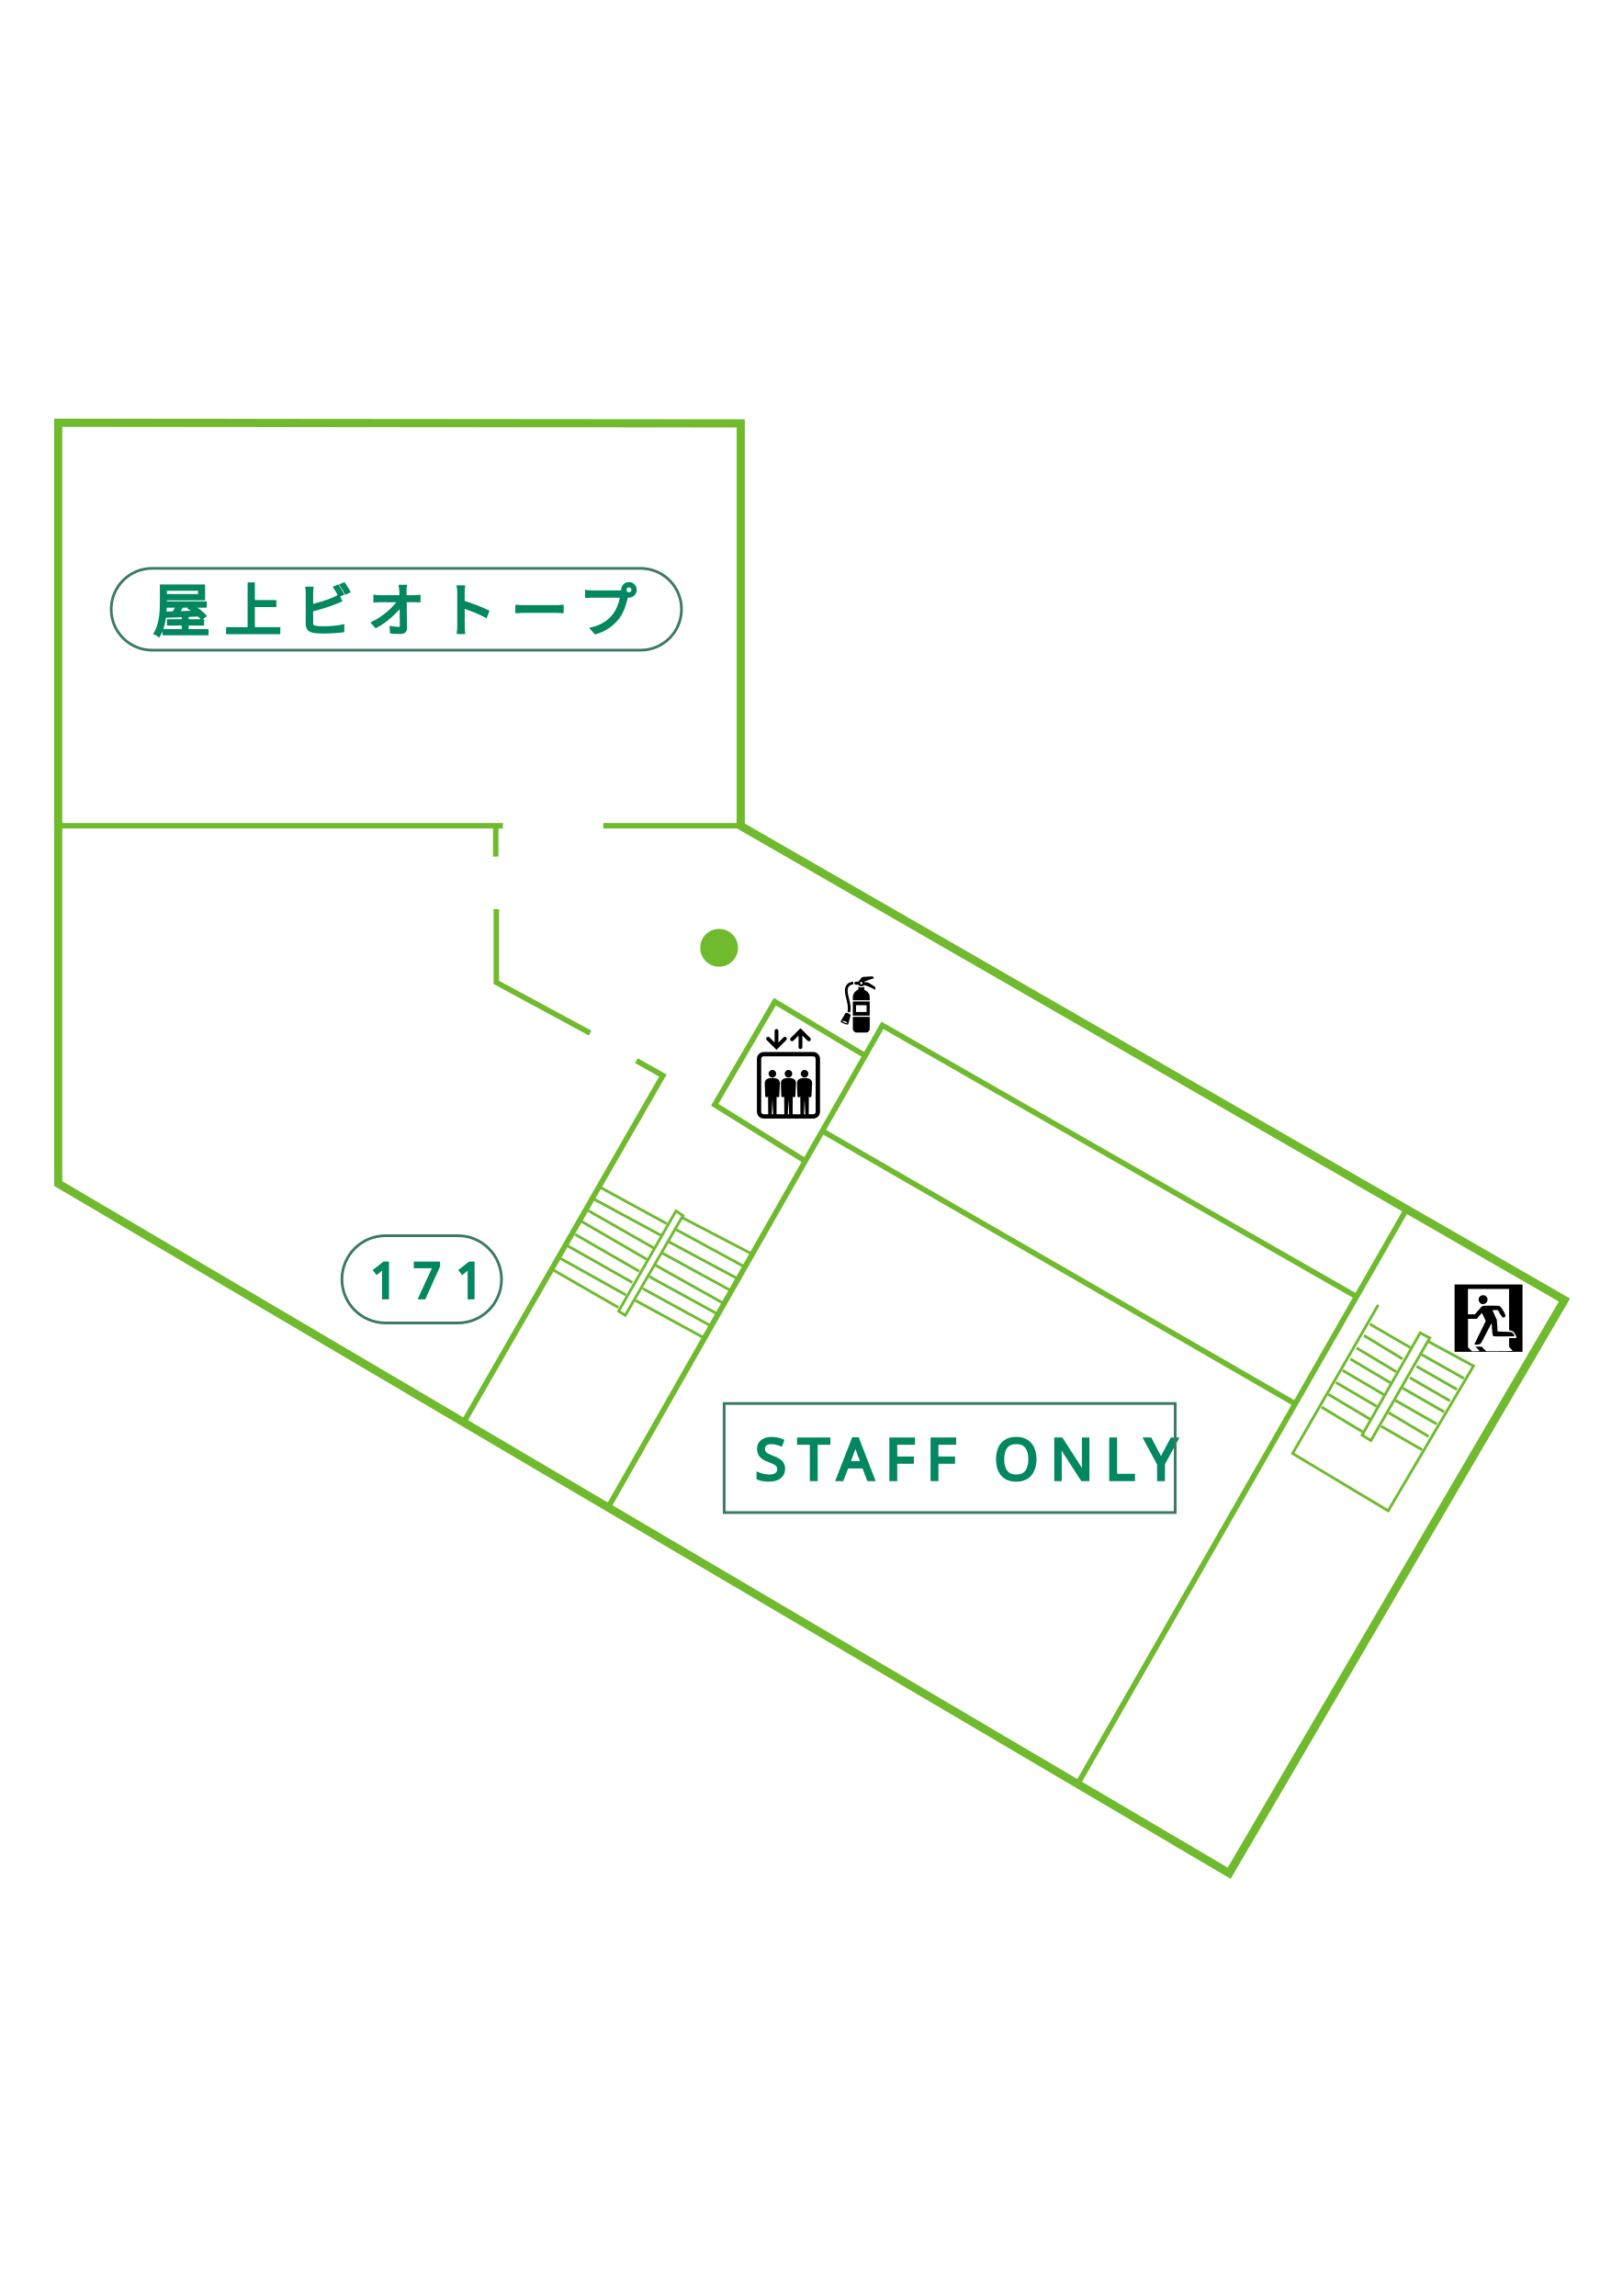
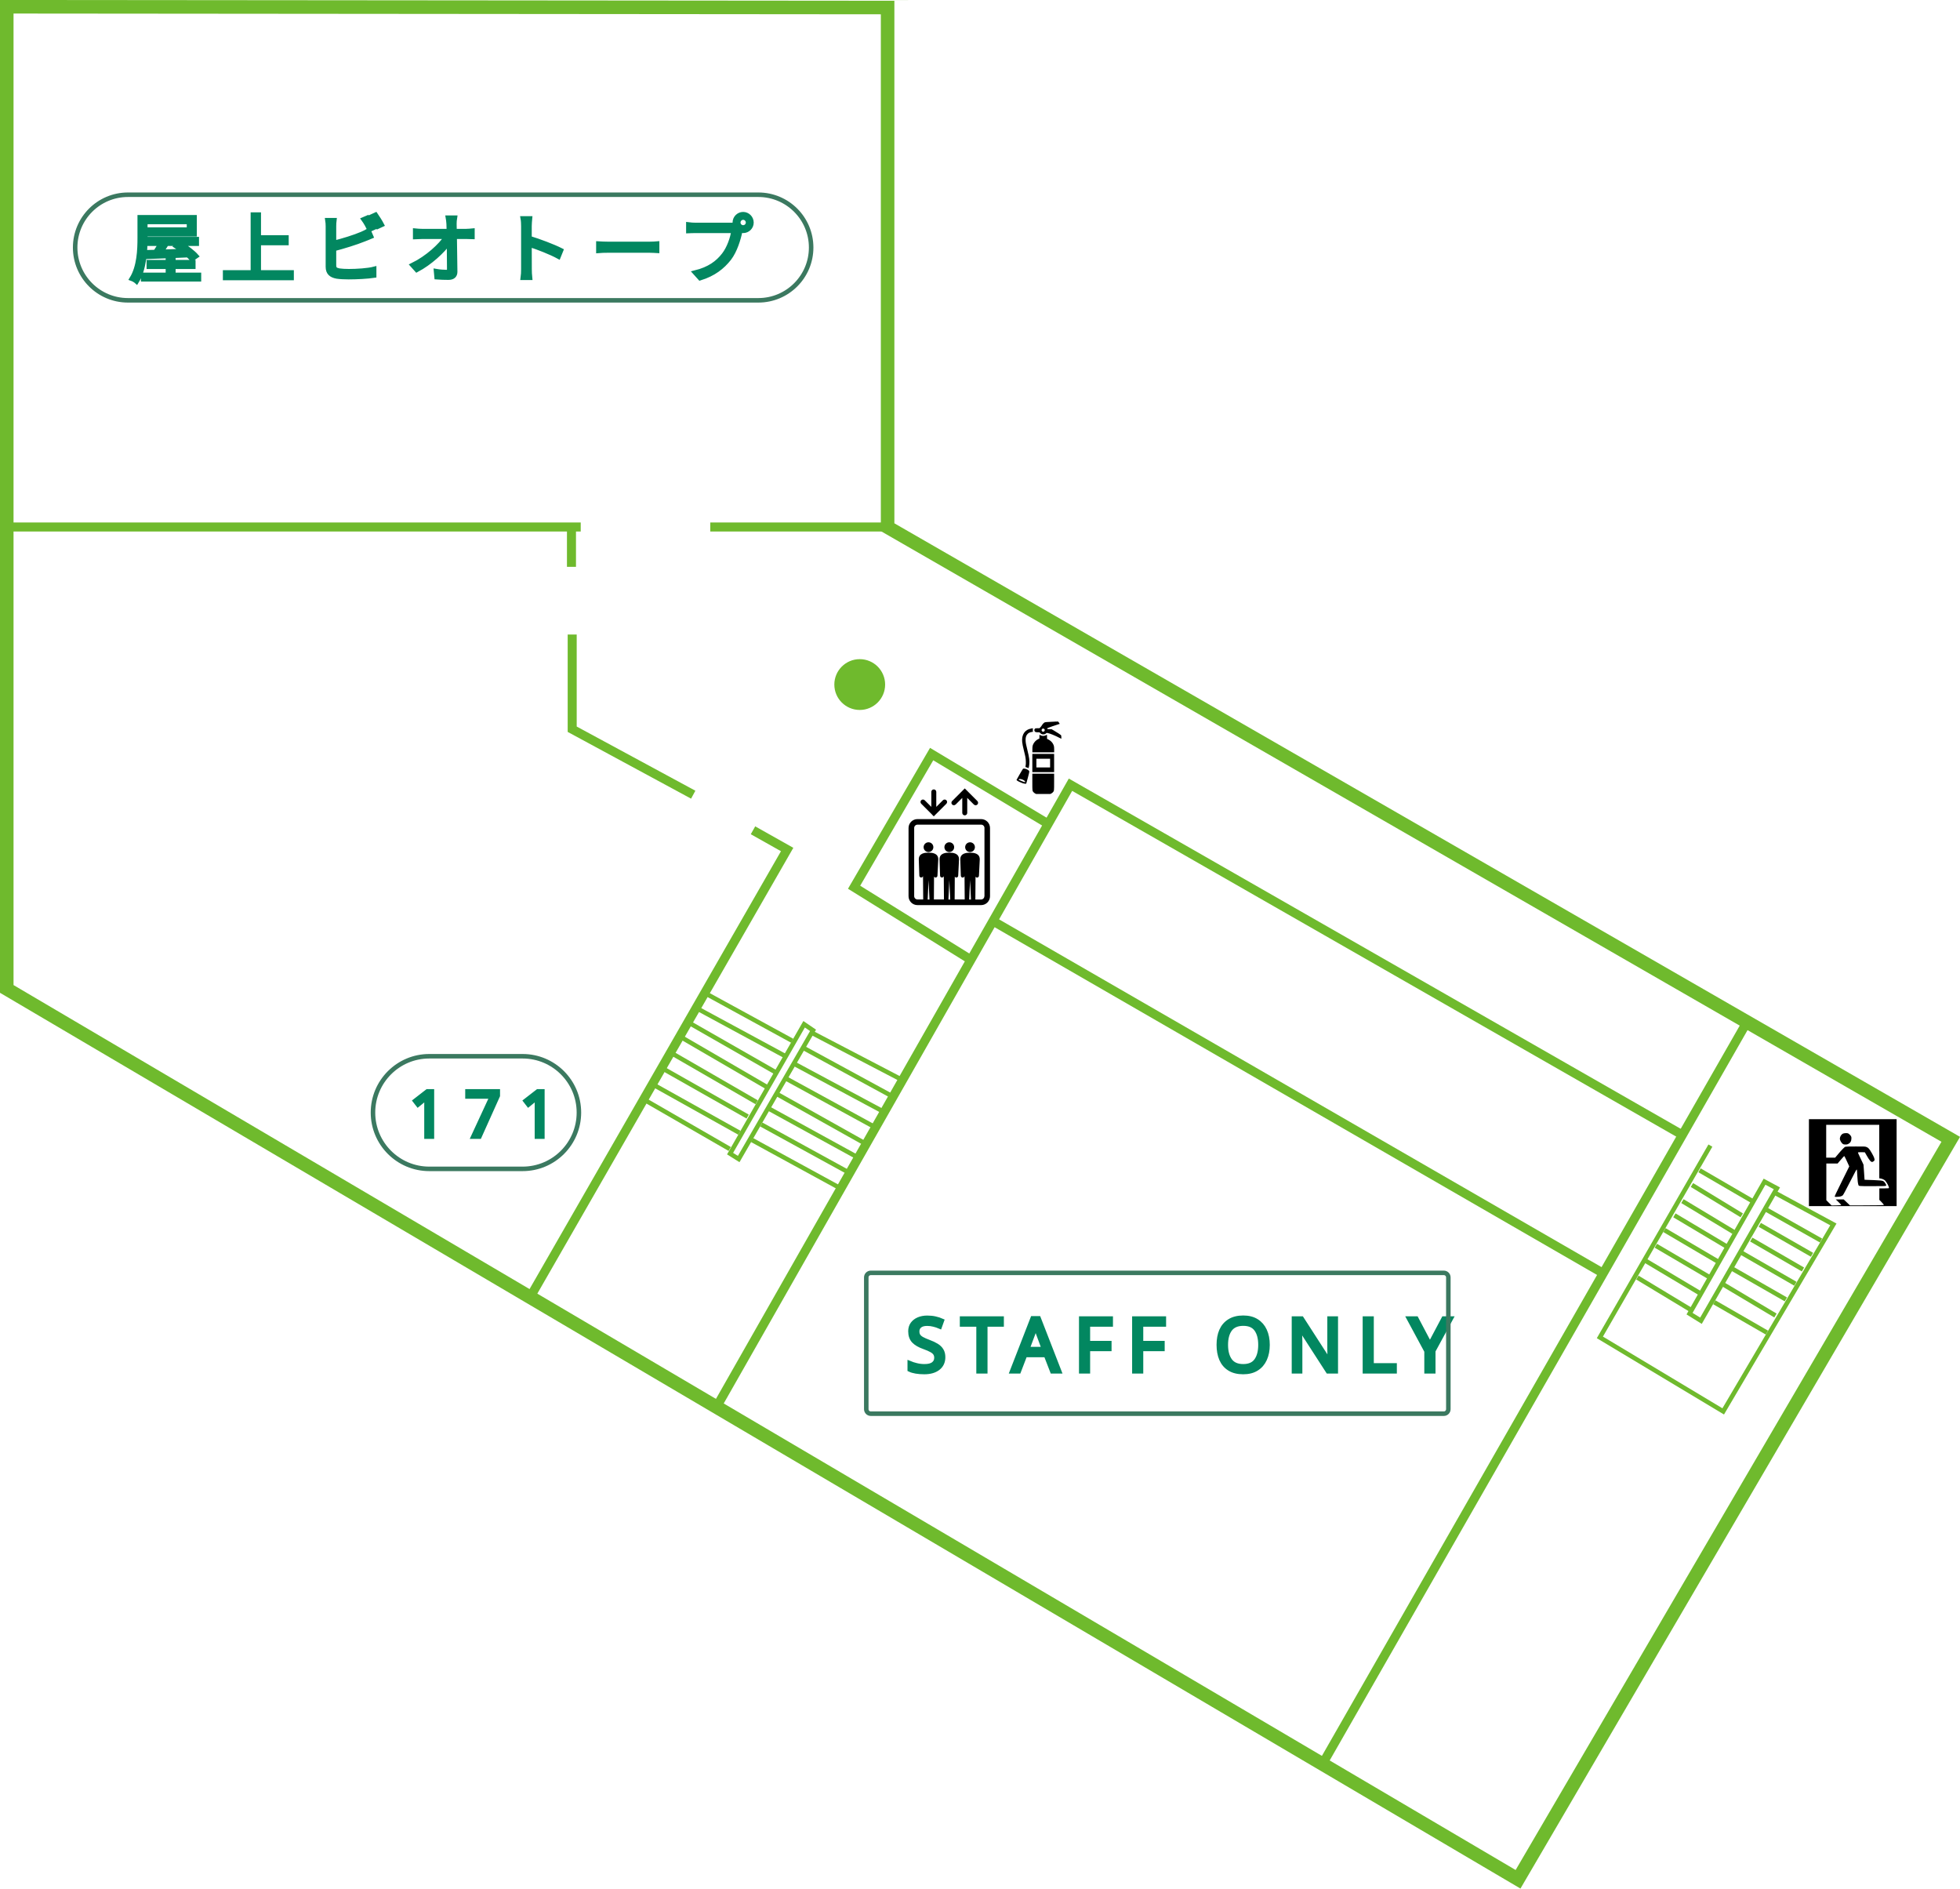
- <svg xmlns="http://www.w3.org/2000/svg" id="_トレース" data-name="トレース" viewBox="0 0 595 842">
+ <svg xmlns="http://www.w3.org/2000/svg" id="_レイヤー_1" data-name="レイヤー 1" viewBox="0 0 434.48 418.57">
  <defs>
    <style>
-       .cls-1 {
-         font-size: 18px;
-         letter-spacing: .3em;
-       }
- 
      .cls-1, .cls-2, .cls-3, .cls-4, .cls-5, .cls-6, .cls-7, .cls-8 {
        stroke-miterlimit: 10;
      }

-       .cls-1, .cls-2, .cls-7 {
-         fill: #028760;
-         font-family: BIZ-UDGothic, 'BIZ UDGothic';
+       .cls-1, .cls-2, .cls-4, .cls-8 {
+         stroke: #6fba2d;
+       }
+ 
+       .cls-1, .cls-3, .cls-4, .cls-5, .cls-6, .cls-7, .cls-8 {
+         fill: none;
+       }
+ 
+       .cls-2 {
+         fill: #6fba2d;
+       }
+ 
+       .cls-2, .cls-8 {
+         stroke-width: 2px;
+       }
+ 
+       .cls-3, .cls-6, .cls-7 {
        stroke: #028760;
      }

-       .cls-2 {
+       .cls-3, .cls-6, .cls-7, .cls-9, .cls-10, .cls-11, .cls-12 {
+         isolation: isolate;
+       }
+ 
+       .cls-3, .cls-6, .cls-7, .cls-10, .cls-11, .cls-12 {
+         font-family: BIZ-UDGothic, 'BIZ UDGothic';
+       }
+ 
+       .cls-3, .cls-6, .cls-11, .cls-12 {
+         font-size: 16.38px;
+       }
+ 
+       .cls-3, .cls-11 {
        letter-spacing: .2em;
      }

-       .cls-2, .cls-7 {
-         font-size: 21px;
-       }
- 
-       .cls-3, .cls-4, .cls-5, .cls-8 {
-         stroke: #6fba2d;
-       }
- 
-       .cls-3, .cls-5, .cls-6, .cls-8 {
-         fill: none;
-       }
- 
      .cls-4 {
-         fill: #6fba2d;
-       }
- 
-       .cls-4, .cls-8 {
-         stroke-width: 2px;
+         stroke-width: 3px;
      }

      .cls-5 {
-         stroke-width: 3px;
-       }
- 
-       .cls-6 {
        stroke: #3b7960;
      }

-       .cls-7 {
+       .cls-6, .cls-12 {
        letter-spacing: .25em;
+       }
+ 
+       .cls-7, .cls-10 {
+         font-size: 14.04px;
+         letter-spacing: .3em;
+       }
+ 
+       .cls-10, .cls-11, .cls-12 {
+         fill: #028760;
      }
    </style>
  </defs>
  <g>
    <g>
-       <line class="cls-3" x1="203.02" y1="465.83" x2="226.74" y2="479.5" />
-       <line class="cls-3" x1="205.65" y1="461.58" x2="229.5" y2="474.9" />
-       <line class="cls-3" x1="207.87" y1="456.73" x2="231.85" y2="470.3" />
-       <line class="cls-3" x1="210.91" y1="452.68" x2="234.4" y2="466.23" />
-       <line class="cls-3" x1="212.73" y1="447.63" x2="237.16" y2="461.83" />
-       <line class="cls-3" x1="215.76" y1="443.99" x2="239.83" y2="457.74" />
-       <line class="cls-3" x1="217.78" y1="439.74" x2="242.46" y2="453.09" />
-       <line class="cls-3" x1="220.21" y1="435.49" x2="244.51" y2="448.77" />
-       <line class="cls-3" x1="250.32" y1="446.62" x2="276.54" y2="460.3" />
-       <line class="cls-3" x1="247.88" y1="450.91" x2="273.79" y2="464.99" />
-       <line class="cls-3" x1="245.09" y1="455.31" x2="271.34" y2="469.39" />
-       <line class="cls-3" x1="242.86" y1="459.56" x2="268.69" y2="473.68" />
-       <line class="cls-3" x1="240.03" y1="463.81" x2="265.82" y2="478.27" />
-       <line class="cls-3" x1="238.08" y1="468.16" x2="263.38" y2="482.04" />
-       <line class="cls-3" x1="235.72" y1="472.55" x2="261.03" y2="486.44" />
-       <line class="cls-3" x1="233.07" y1="476.95" x2="258.68" y2="490.93" />
-       <polygon class="cls-3" points="247.88 444.08 226.85 480.82 229.29 482.36 250.42 445.8 247.88 444.08" />
-       <polyline class="cls-3" points="505.38 478.54 473.97 533.02 509.02 554.05 540.31 500.93 523.86 492.03" />
-       <line class="cls-3" x1="536.8" y1="505.51" x2="521.29" y2="496.75" />
-       <line class="cls-3" x1="534.24" y1="509.56" x2="519.41" y2="501.06" />
-       <line class="cls-3" x1="531.68" y1="513.74" x2="516.98" y2="505.24" />
-       <line class="cls-3" x1="529.52" y1="517.78" x2="514.28" y2="509.02" />
-       <line class="cls-3" x1="526.82" y1="522.23" x2="511.72" y2="513.6" />
-       <line class="cls-3" x1="523.86" y1="526.81" x2="509.16" y2="518.05" />
-       <line class="cls-3" x1="521.43" y1="531.67" x2="506.46" y2="523.04" />
-       <line class="cls-3" x1="484.62" y1="516.03" x2="499.59" y2="525.06" />
-       <line class="cls-3" x1="487.05" y1="511.31" x2="502.42" y2="520.48" />
-       <line class="cls-3" x1="489.88" y1="506.99" x2="504.84" y2="515.76" />
-       <line class="cls-3" x1="492.31" y1="502.54" x2="507.68" y2="511.58" />
-       <line class="cls-3" x1="495.14" y1="498.36" x2="510.1" y2="507.26" />
-       <line class="cls-3" x1="497.43" y1="494.32" x2="511.99" y2="503.08" />
-       <line class="cls-3" x1="500.13" y1="489.74" x2="514.28" y2="498.36" />
-       <line class="cls-3" x1="502.28" y1="485.56" x2="517.11" y2="494.19" />
-       <polygon class="cls-3" points="520.76 488.79 499.45 526.28 502.69 528.3 524.26 490.68 520.76 488.79" />
+       <line class="cls-1" x1="143.25" y1="243.98" x2="161.76" y2="254.65" />
+       <line class="cls-1" x1="145.3" y1="240.67" x2="163.91" y2="251.06" />
+       <line class="cls-1" x1="147.03" y1="236.88" x2="165.74" y2="247.47" />
+       <line class="cls-1" x1="149.41" y1="233.72" x2="167.73" y2="244.3" />
+       <line class="cls-1" x1="150.83" y1="229.78" x2="169.89" y2="240.86" />
+       <line class="cls-1" x1="153.19" y1="226.94" x2="171.97" y2="237.67" />
+       <line class="cls-1" x1="154.77" y1="223.63" x2="174.02" y2="234.04" />
+       <line class="cls-1" x1="156.66" y1="220.31" x2="175.62" y2="230.67" />
+       <line class="cls-1" x1="180.15" y1="229" x2="200.61" y2="239.67" />
+       <line class="cls-1" x1="178.25" y1="232.34" x2="198.46" y2="243.33" />
+       <line class="cls-1" x1="176.07" y1="235.78" x2="196.55" y2="246.76" />
+       <line class="cls-1" x1="174.33" y1="239.09" x2="194.49" y2="250.11" />
+       <line class="cls-1" x1="172.12" y1="242.41" x2="192.25" y2="253.69" />
+       <line class="cls-1" x1="170.6" y1="245.8" x2="190.34" y2="256.63" />
+       <line class="cls-1" x1="168.76" y1="249.23" x2="188.51" y2="260.06" />
+       <line class="cls-1" x1="166.69" y1="252.66" x2="186.68" y2="263.57" />
+       <polygon class="cls-1" points="178.25 227.01 161.84 255.68 163.75 256.88 180.23 228.36 178.25 227.01" />
+       <polyline class="cls-1" points="379.15 253.9 354.65 296.41 381.99 312.81 406.41 271.37 393.57 264.43" />
+       <line class="cls-1" x1="403.67" y1="274.94" x2="391.57" y2="268.11" />
+       <line class="cls-1" x1="401.67" y1="278.1" x2="390.1" y2="271.47" />
+       <line class="cls-1" x1="399.67" y1="281.36" x2="388.21" y2="274.73" />
+       <line class="cls-1" x1="397.99" y1="284.52" x2="386.1" y2="277.68" />
+       <line class="cls-1" x1="395.88" y1="287.99" x2="384.1" y2="281.25" />
+       <line class="cls-1" x1="393.57" y1="291.56" x2="382.1" y2="284.73" />
+       <line class="cls-1" x1="391.68" y1="295.35" x2="380" y2="288.62" />
+       <line class="cls-1" x1="362.96" y1="283.15" x2="374.64" y2="290.2" />
+       <line class="cls-1" x1="364.85" y1="279.47" x2="376.85" y2="286.62" />
+       <line class="cls-1" x1="367.06" y1="276.1" x2="378.73" y2="282.94" />
+       <line class="cls-1" x1="368.96" y1="272.63" x2="380.95" y2="279.68" />
+       <line class="cls-1" x1="371.17" y1="269.36" x2="382.84" y2="276.31" />
+       <line class="cls-1" x1="372.95" y1="266.21" x2="384.31" y2="273.05" />
+       <line class="cls-1" x1="375.06" y1="262.64" x2="386.1" y2="269.36" />
+       <line class="cls-1" x1="376.74" y1="259.38" x2="388.31" y2="266.11" />
+       <polygon class="cls-1" points="391.15 261.9 374.53 291.15 377.06 292.72 393.89 263.37 391.15 261.9" />
    </g>
-     <polygon class="cls-5" points="21.34 155.04 21.34 434.04 450.72 686.96 573.66 476.76 271.61 302.88 271.61 155.25 21.34 155.04" />
+     <polygon class="cls-4" points="1.5 1.5 1.5 219.18 336.51 416.51 432.43 252.51 196.76 116.85 196.76 1.67 1.5 1.5" />
    <g>
-       <line class="cls-8" x1="22.21" y1="302.82" x2="184.41" y2="302.82" />
-       <line class="cls-8" x1="181.78" y1="314.14" x2="181.78" y2="302.61" />
-       <polyline class="cls-8" points="181.99 333.36 181.99 360.26 216.37 378.86" />
-       <polyline class="cls-8" points="233.36 388.97 243.06 394.43 170.46 520.84" />
-       <polyline class="cls-8" points="497.09 475.33 323.56 376.03 223.45 551.99" />
-       <polyline class="cls-8" points="294.64 425.38 262.08 405.15 284.12 367.33 316.88 386.95" />
-       <line class="cls-8" x1="301.72" y1="414.86" x2="474.84" y2="514.77" />
-       <line class="cls-8" x1="515.69" y1="443.58" x2="395.56" y2="653.51" />
-       <line class="cls-8" x1="221.22" y1="302.82" x2="270.3" y2="302.82" />
+       <line class="cls-8" x1="2.18" y1="116.8" x2="128.73" y2="116.8" />
+       <line class="cls-8" x1="126.68" y1="125.63" x2="126.68" y2="116.64" />
+       <polyline class="cls-8" points="126.84 140.63 126.84 161.62 153.67 176.13" />
+       <polyline class="cls-8" points="166.92 184.02 174.49 188.28 117.85 286.9" />
+       <polyline class="cls-8" points="372.69 251.4 237.3 173.92 159.19 311.21" />
+       <polyline class="cls-8" points="214.73 212.42 189.33 196.64 206.52 167.13 232.08 182.44" />
+       <line class="cls-8" x1="220.26" y1="204.22" x2="355.33" y2="282.17" />
+       <line class="cls-8" x1="387.2" y1="226.62" x2="293.47" y2="390.41" />
+       <line class="cls-8" x1="157.45" y1="116.8" x2="195.74" y2="116.8" />
    </g>
-     <circle class="cls-4" cx="263.69" cy="347.58" r="5.93" />
+     <circle class="cls-2" cx="190.58" cy="151.72" r="4.63" />
  </g>
  <g>
-     <text class="cls-7" transform="translate(56.08 231.4)">
-       <tspan x="0" y="0">屋上ビオトープ</tspan>
-     </text>
-     <rect class="cls-6" x="40.77" y="208.43" width="209.12" height="30" rx="15" ry="15" />
+     <g class="cls-9">
+       <text class="cls-12" transform="translate(28.6 61.08)">
+         <tspan x="0" y="0">屋上ビオトープ</tspan>
+       </text>
+       <text class="cls-6" transform="translate(28.6 61.08)">
+         <tspan x="0" y="0">屋上ビオトープ</tspan>
+       </text>
+     </g>
+     <path class="cls-5" d="M28.36,43.16h139.75c6.46,0,11.7,5.24,11.7,11.7h0c0,6.46-5.24,11.7-11.7,11.7H28.36c-6.46,0-11.7-5.24-11.7-11.7h0c0-6.46,5.24-11.7,11.7-11.7Z" />
  </g>
  <g>
-     <text class="cls-2" transform="translate(276.83 542.66)">
-       <tspan x="0" y="0">STAFF ONLY</tspan>
-     </text>
-     <rect class="cls-6" x="265.54" y="514.69" width="165.38" height="40" />
+     <g class="cls-9">
+       <text class="cls-11" transform="translate(200.84 303.93)">
+         <tspan x="0" y="0">STAFF ONLY</tspan>
+       </text>
+       <text class="cls-3" transform="translate(200.84 303.93)">
+         <tspan x="0" y="0">STAFF ONLY</tspan>
+       </text>
+     </g>
+     <rect class="cls-5" x="192.03" y="282.11" width="129.03" height="31.21" rx="1" ry="1" />
  </g>
  <g>
-     <text class="cls-1" transform="translate(135.74 476)">
-       <tspan x="0" y="0">171</tspan>
-     </text>
-     <rect class="cls-6" x="125.38" y="453.16" width="58.52" height="32" rx="16" ry="16" />
+     <g class="cls-9">
+       <text class="cls-10" transform="translate(90.76 251.92)">
+         <tspan x="0" y="0">171</tspan>
+       </text>
+       <text class="cls-7" transform="translate(90.76 251.92)">
+         <tspan x="0" y="0">171</tspan>
+       </text>
+     </g>
+     <path class="cls-5" d="M95.16,234.1h20.69c6.89,0,12.48,5.59,12.48,12.48h0c0,6.89-5.59,12.48-12.48,12.48h-20.69c-6.89,0-12.48-5.59-12.48-12.48h0c0-6.89,5.59-12.48,12.48-12.48Z" />
  </g>
  <g>
-     <path d="M283.22,392.38c-.76,0-1.38.62-1.38,1.38s.62,1.38,1.38,1.38,1.38-.62,1.38-1.38-.62-1.38-1.38-1.38Z" />
-     <path d="M289.12,392.38c-.76,0-1.38.62-1.38,1.38s.62,1.38,1.38,1.38,1.38-.62,1.38-1.38c0-.76-.62-1.38-1.38-1.38Z" />
-     <path d="M295.02,392.38c-.76,0-1.38.62-1.38,1.38s.62,1.38,1.38,1.38,1.38-.62,1.38-1.38-.62-1.38-1.38-1.38Z" />
-     <path d="M298.17,385.79h-18.1c-1.39,0-2.52,1.13-2.52,2.52v19.38c0,1.39,1.13,2.52,2.52,2.52h18.1c1.39,0,2.52-1.13,2.52-2.52v-19.38c0-1.39-1.13-2.52-2.52-2.52ZM282.98,408.63l.25-5.54.25,5.54h-.49ZM288.88,408.63l.25-5.54.25,5.54h-.49ZM294.78,408.63l.25-5.54.25,5.54h-.49ZM299.1,407.7c0,.51-.42.93-.93.93h-1.63l.05-6.47c.1.15.27.25.46.24.3-.01.53-.27.51-.56l.23-4.6c0-1.81-1.83-1.9-2.77-1.9s-2.77.09-2.77,1.9l.15,4.6c-.01.3.21.55.51.56.26.01.47-.17.54-.41l.05,6.63h-2.86l.04-6.47c.1.15.27.25.46.24.3-.01.53-.27.51-.56l.23-4.6c0-1.81-1.83-1.9-2.77-1.9s-2.77.09-2.77,1.9l.15,4.6c-.01.3.21.55.51.56.26.01.48-.17.54-.41l.05,6.64h-2.86l.04-6.47c.1.15.27.25.46.24.3-.01.53-.27.51-.56l.23-4.6c0-1.81-1.83-1.9-2.77-1.9s-2.77.09-2.77,1.9l.15,4.6c-.01.3.22.55.51.56.26.01.48-.17.54-.41l.05,6.64h-1.63c-.51,0-.93-.42-.93-.93v-19.38c0-.51.42-.93.93-.93h18.1c.51,0,.93.42.93.93v19.38h0Z" />
-     <path d="M290.93,381.65l1.89-1.89v4.25c0,.39.31.7.7.7s.7-.31.7-.7v-4.25l1.89,1.89c.14.14.32.21.5.21s.36-.07.5-.21c.27-.27.27-.72,0-.99l-3.09-3.09-.5-.5-.5.5-3.09,3.09c-.27.27-.27.72,0,.99.27.27.72.27.99,0Z" />
-     <path d="M284.22,384.51h0s.5.5.5.5l.5-.5s0,0,0,0l3.09-3.09c.27-.27.27-.72,0-.99-.27-.27-.72-.27-.99,0l-1.89,1.89v-4.25c0-.39-.31-.7-.7-.7s-.7.31-.7.7v4.25l-1.89-1.89c-.27-.27-.72-.27-.99,0-.27.27-.27.72,0,.99l3.09,3.09Z" />
+     <path d="M205.82,186.68c-.59,0-1.08.48-1.08,1.08s.48,1.08,1.08,1.08,1.08-.48,1.08-1.08-.48-1.08-1.08-1.08Z" />
+     <path d="M210.43,186.68c-.59,0-1.08.48-1.08,1.08s.48,1.08,1.08,1.08,1.08-.48,1.08-1.08-.48-1.08-1.08-1.08Z" />
+     <path d="M215.03,186.68c-.59,0-1.08.48-1.08,1.08s.48,1.08,1.08,1.08,1.08-.48,1.08-1.08-.48-1.08-1.08-1.08Z" />
+     <path d="M217.49,181.54h-14.12c-1.08,0-1.97.88-1.97,1.97v15.12c0,1.08.88,1.97,1.97,1.97h14.12c1.08,0,1.97-.88,1.97-1.97v-15.12c0-1.08-.88-1.97-1.97-1.97ZM205.64,199.36l.2-4.32.2,4.32h-.39ZM210.24,199.36l.2-4.32.2,4.32h-.39ZM214.84,199.36l.2-4.32.2,4.32h-.39ZM218.21,198.63c0,.4-.33.73-.73.73h-1.27l.04-5.05c.08.12.21.2.36.19.23,0,.41-.21.4-.44l.18-3.59c0-1.41-1.43-1.48-2.16-1.48s-2.16.07-2.16,1.48l.12,3.59c0,.23.16.43.4.44.2,0,.37-.13.42-.32l.04,5.17h-2.23l.03-5.05c.08.12.21.2.36.19.23,0,.41-.21.4-.44l.18-3.59c0-1.41-1.43-1.48-2.16-1.48s-2.16.07-2.16,1.48l.12,3.59c0,.23.16.43.4.44.2,0,.37-.13.42-.32l.04,5.18h-2.23l.03-5.05c.08.12.21.2.36.19.23,0,.41-.21.4-.44l.18-3.59c0-1.41-1.43-1.48-2.16-1.48s-2.16.07-2.16,1.48l.12,3.59c0,.23.17.43.4.44.2,0,.37-.13.42-.32l.04,5.18h-1.27c-.4,0-.73-.33-.73-.73v-15.12c0-.4.33-.73.73-.73h14.12c.4,0,.73.33.73.73v15.12h.02Z" />
+     <path d="M211.84,178.31l1.47-1.47v3.32c0,.3.24.55.55.55s.55-.24.55-.55v-3.32l1.47,1.47c.11.11.25.16.39.16s.28-.05.39-.16c.21-.21.21-.56,0-.77l-2.41-2.41-.39-.39-.39.39-2.41,2.41c-.21.21-.21.56,0,.77s.56.21.77,0h0Z" />
+     <path d="M206.6,180.54h0l.39.39.39-.39h0l2.41-2.41c.21-.21.21-.56,0-.77s-.56-.21-.77,0l-1.47,1.47v-3.32c0-.3-.24-.55-.55-.55s-.55.24-.55.55v3.32l-1.47-1.47c-.21-.21-.56-.21-.77,0s-.21.56,0,.77l2.41,2.41h-.02Z" />
  </g>
  <g>
-     <path d="M319.51,358.09c-.17.02-.92.06-1.67.09-1,.04-1.43.08-1.57.13-.26.09-.63.47-.83.83-.08.15-.27.4-.42.56l-.28.28h-.52c-.59,0-.75.05-.87.28-.16.3,0,.71.3.81.09.03.38.06.64.06h.48s.19.2.19.2c.27.28.49.38.88.38.36,0,.57-.08.81-.31.14-.13.15-.13.4-.08.72.14,1.99.65,3.21,1.28.39.2.71.36.72.36,0,0,0-.21-.01-.47-.01-.35-.04-.49-.1-.56-.1-.12-1.06-.74-1.94-1.26l-.72-.42h-.6q-.6,0-.66-.11c-.03-.07-.04-.13,0-.16.1-.1,2.62-.99,3.36-1.19l.19-.05-.12-.22c-.17-.3-.34-.47-.45-.46-.06,0-.23.02-.39.04ZM315.97,360.11c.29.1.38.48.17.72-.09.11-.15.13-.33.13s-.23-.02-.33-.13c-.2-.23-.11-.61.17-.72.15-.06.15-.06.31,0Z" />
-     <path d="M312.43,360.07c-1.81.27-2.8,1.72-2.59,3.8.06.63.19,1.26.55,2.71.38,1.5.46,2.01.49,2.84.02.54,0,.82-.05,1.14-.04.24-.07.44-.06.44,0,0,.13.05.27.09s.33.12.43.17c.1.05.18.08.19.07.05-.05.17-.65.21-1.11.1-.98-.03-1.94-.53-3.95-.41-1.64-.49-2.07-.52-2.71-.04-.92.11-1.45.52-1.9.12-.13.3-.28.41-.34.24-.14.77-.3,1-.3.17,0,.18,0,.14-.11-.05-.13-.04-.67,0-.8.04-.11.02-.12-.45-.05Z" />
-     <path d="M314.74,362.35v.55l-.39.19c-.74.37-1.37,1.15-1.55,1.94-.05.2-.07.54-.07,1.04v.75h6.19v-.75c0-.83-.05-1.11-.28-1.57-.27-.55-.74-1-1.36-1.32l-.38-.19v-.49c0-.27-.01-.53-.03-.59-.03-.1-.04-.1-.11-.04-.14.12-.5.26-.77.28-.35.04-.73-.05-1-.21-.12-.08-.22-.14-.23-.14-.01,0-.02.24-.02.54Z" />
-     <path d="M312.72,369.86v2.59h6.19v-5.18h-6.19v2.59ZM317.77,369.88v1.24h-3.9v-2.48h3.9v1.24Z" />
-     <path d="M310.08,371.49c-.06.03-.44.64-.98,1.61l-.88,1.56.13.14c.16.17,1,.58,1.57.77.24.08.57.16.74.17.29.02.31.01.35-.09.03-.06.24-.83.47-1.71.29-1.1.41-1.63.39-1.72-.11-.44-1.35-.95-1.79-.74ZM309.52,374.44c.48.1.94.36,1.11.61.11.16.11.24,0,.24-.28,0-1.86-.65-1.83-.75.01-.05.28-.16.38-.16.03,0,.18.03.35.06Z" />
-     <path d="M312.72,375.21c0,2.61,0,2.57.35,2.96.12.13.32.28.47.36l.26.13h4.04l.26-.13c.15-.07.35-.22.47-.36.35-.39.35-.35.35-2.96v-2.31h-6.19v2.31Z" />
+     <path d="M234.14,159.92c-.13.02-.72.05-1.3.07-.78.03-1.12.06-1.22.1-.2.07-.49.37-.65.65-.06.12-.21.31-.33.44l-.22.22h-.41c-.46,0-.59.04-.68.22-.12.23,0,.55.23.63.07.02.3.05.5.05h.37l.15.16c.21.22.38.3.69.3.28,0,.44-.06.63-.24.11-.1.12-.1.31-.06.56.11,1.55.51,2.5,1,.3.16.55.28.56.28,0,0,0-.16,0-.37,0-.27-.03-.38-.08-.44-.08-.09-.83-.58-1.51-.98l-.56-.33h-.47c-.31,0-.48-.03-.51-.09-.02-.05-.03-.1,0-.12.08-.08,2.04-.77,2.62-.93l.15-.04-.09-.17c-.13-.23-.27-.37-.35-.36-.05,0-.18.02-.3.03h-.02ZM231.37,161.5c.23.08.3.37.13.56-.07.09-.12.1-.26.1s-.18-.02-.26-.1c-.16-.18-.09-.48.13-.56q.12-.05.24,0h0Z" />
+     <path d="M228.61,161.47c-1.41.21-2.18,1.34-2.02,2.96.05.49.15.98.43,2.11.3,1.17.36,1.57.38,2.22.02.42,0,.64-.04.89-.03.19-.05.34-.05.34,0,0,.1.04.21.07s.26.09.34.13c.08.04.14.06.15.05.04-.04.13-.51.16-.87.08-.76-.02-1.51-.41-3.08-.32-1.28-.38-1.62-.41-2.11-.03-.72.09-1.13.41-1.48.09-.1.23-.22.32-.27.19-.11.6-.23.78-.23.13,0,.14,0,.11-.09-.04-.1-.03-.52,0-.62.03-.09.02-.09-.35-.04h0Z" />
+     <path d="M230.41,163.25v.43l-.3.15c-.58.29-1.07.9-1.21,1.51-.04.16-.05.42-.05.81v.59h4.83v-.59c0-.65-.04-.87-.22-1.22-.21-.43-.58-.78-1.06-1.03l-.3-.15v-.38c0-.21,0-.41-.02-.46-.02-.08-.03-.08-.09-.03-.11.09-.39.2-.6.22-.27.03-.57-.04-.78-.16-.09-.06-.17-.11-.18-.11s-.02.19-.02.42h0Z" />
+     <path d="M228.84,169.11v2.02h4.83v-4.04h-4.83v2.02ZM232.78,169.12v.97h-3.04v-1.93h3.04v.97h0Z" />
+     <path d="M226.78,170.38s-.34.5-.76,1.26l-.69,1.22.1.11c.12.13.78.45,1.22.6.19.06.44.12.58.13.23.02.24,0,.27-.07.02-.05.19-.65.37-1.33.23-.86.32-1.27.3-1.34-.09-.34-1.05-.74-1.4-.58h0ZM226.34,172.68c.37.08.73.28.87.48.09.12.09.19,0,.19-.22,0-1.45-.51-1.43-.59,0-.04.22-.12.3-.12.02,0,.14.02.27.05h0Z" />
+     <path d="M228.84,173.28c0,2.04,0,2.01.27,2.31.09.1.25.22.37.28l.2.1h3.15l.2-.1c.12-.05.27-.17.37-.28.27-.3.27-.27.27-2.31v-1.8h-4.83v1.8h0Z" />
  </g>
  <g>
-     <path d="M533.37,483.39v12.35h24.91v-24.7h-24.91v12.35ZM553.36,480.26v7.57l.38.06c.45.07,1.01.33,1.25.57.39.39,1.09,1.66,1.1,2,.01.16,0,.17-.19.21-.11.02-.73.04-1.37.04h-1.17v3.25l.56.57c.57.59.76.83.71.88-.06.06-3.06.11-6.33.11h-3.3s-.88-.84-.88-.84l-.88-.85h-2.26l.79.77c.72.7.78.77.7.83-.06.04-.57.07-1.4.09l-1.3.03-.74-.74-.74-.74v-10.43h3.2s.67-.78.67-.78c.92-1.08,1.15-1.32,1.23-1.32.06,0,.66,1.23,1.21,2.48l.2.46-1.79,3.62c-2.17,4.38-2.42,4.92-2.31,4.99.1.06.77.06,1.26-.01.43-.06.86-.23,1.02-.42.16-.17.79-1.34,2.15-4.01,1.39-2.72,1.71-3.31,1.78-3.29.08.03.12.37.17,1.68.06,1.29.16,2.15.29,2.6.14.48-.1.45,4,.45,3.65,0,3.86-.01,3.94-.2.04-.1-.26-.66-.5-.93-.11-.12-.27-.26-.36-.3-.3-.15-.94-.22-2.65-.28-.94-.03-1.93-.07-2.18-.08l-.47-.03-.14-2.13-.15-2.14-.19-.44c-.11-.24-.46-.99-.79-1.68-.33-.68-.59-1.28-.59-1.32,0-.11.25-.13,1.15-.12l.81.02.49.86c.81,1.41,1.21,1.89,1.58,1.89.17,0,.54-.24.64-.42.16-.31-.04-.89-.72-2.08-.74-1.29-1.02-1.59-1.61-1.78-.35-.11-.42-.11-2.95-.11-2.02,0-2.65.02-2.87.07-.26.06-.33.12-.82.61-.3.3-.91.99-1.36,1.53l-.82.98h-1.27s-1.27,0-1.27,0v-9.33h15.07v7.58Z" />
-     <path d="M543.21,475.08c-.57.16-1.03.83-1.05,1.5-.01.5.48,1.31.96,1.57.12.07.28.09.63.09.4,0,.5-.02.75-.14.63-.31.92-.79.93-1.57,0-.38-.01-.46-.13-.67-.17-.29-.6-.7-.84-.8-.23-.1-.9-.09-1.26.02Z" />
+     <path d="M400.99,257.68v9.64h19.44v-19.27h-19.44v9.64ZM416.59,255.24v5.91l.3.05c.35.05.79.26.98.44.3.3.85,1.3.86,1.56,0,.12,0,.13-.15.16-.09.02-.57.03-1.07.03h-.91v2.54l.44.44c.44.46.59.65.55.69-.05.05-2.39.09-4.94.09h-2.57l-.69-.66-.69-.66h-1.76l.62.6c.56.55.61.6.55.65-.05.03-.44.05-1.09.07l-1.01.02-.58-.58-.58-.58v-8.14h2.5l.52-.61c.72-.84.9-1.03.96-1.03.05,0,.51.96.94,1.93l.16.36-1.4,2.82c-1.69,3.42-1.89,3.84-1.8,3.89.08.05.6.05.98,0,.34-.05.67-.18.8-.33.12-.13.62-1.05,1.68-3.13,1.08-2.12,1.33-2.58,1.39-2.57.06.02.09.29.13,1.31.05,1.01.12,1.68.23,2.03.11.37-.08.35,3.12.35,2.85,0,3.01,0,3.07-.16.03-.08-.2-.51-.39-.73-.09-.09-.21-.2-.28-.23-.23-.12-.73-.17-2.07-.22-.73-.02-1.51-.05-1.7-.06l-.37-.02-.11-1.66-.12-1.67-.15-.34c-.09-.19-.36-.77-.62-1.31-.26-.53-.46-1-.46-1.03,0-.09.2-.1.9-.09l.63.02.38.67c.63,1.1.94,1.47,1.23,1.47.13,0,.42-.19.5-.33.12-.24-.03-.69-.56-1.62-.58-1.01-.8-1.24-1.26-1.39-.27-.09-.33-.09-2.3-.09-1.58,0-2.07.02-2.24.05-.2.05-.26.09-.64.48-.23.23-.71.77-1.06,1.19l-.64.76h-1.98v-7.28h11.76v5.91h.02Z" />
+     <path d="M408.67,251.2c-.44.12-.8.65-.82,1.17,0,.39.37,1.02.75,1.22.09.05.22.07.49.07.31,0,.39-.02.59-.11.49-.24.72-.62.73-1.22,0-.3,0-.36-.1-.52-.13-.23-.47-.55-.66-.62-.18-.08-.7-.07-.98.02h0Z" />
  </g>
</svg>
